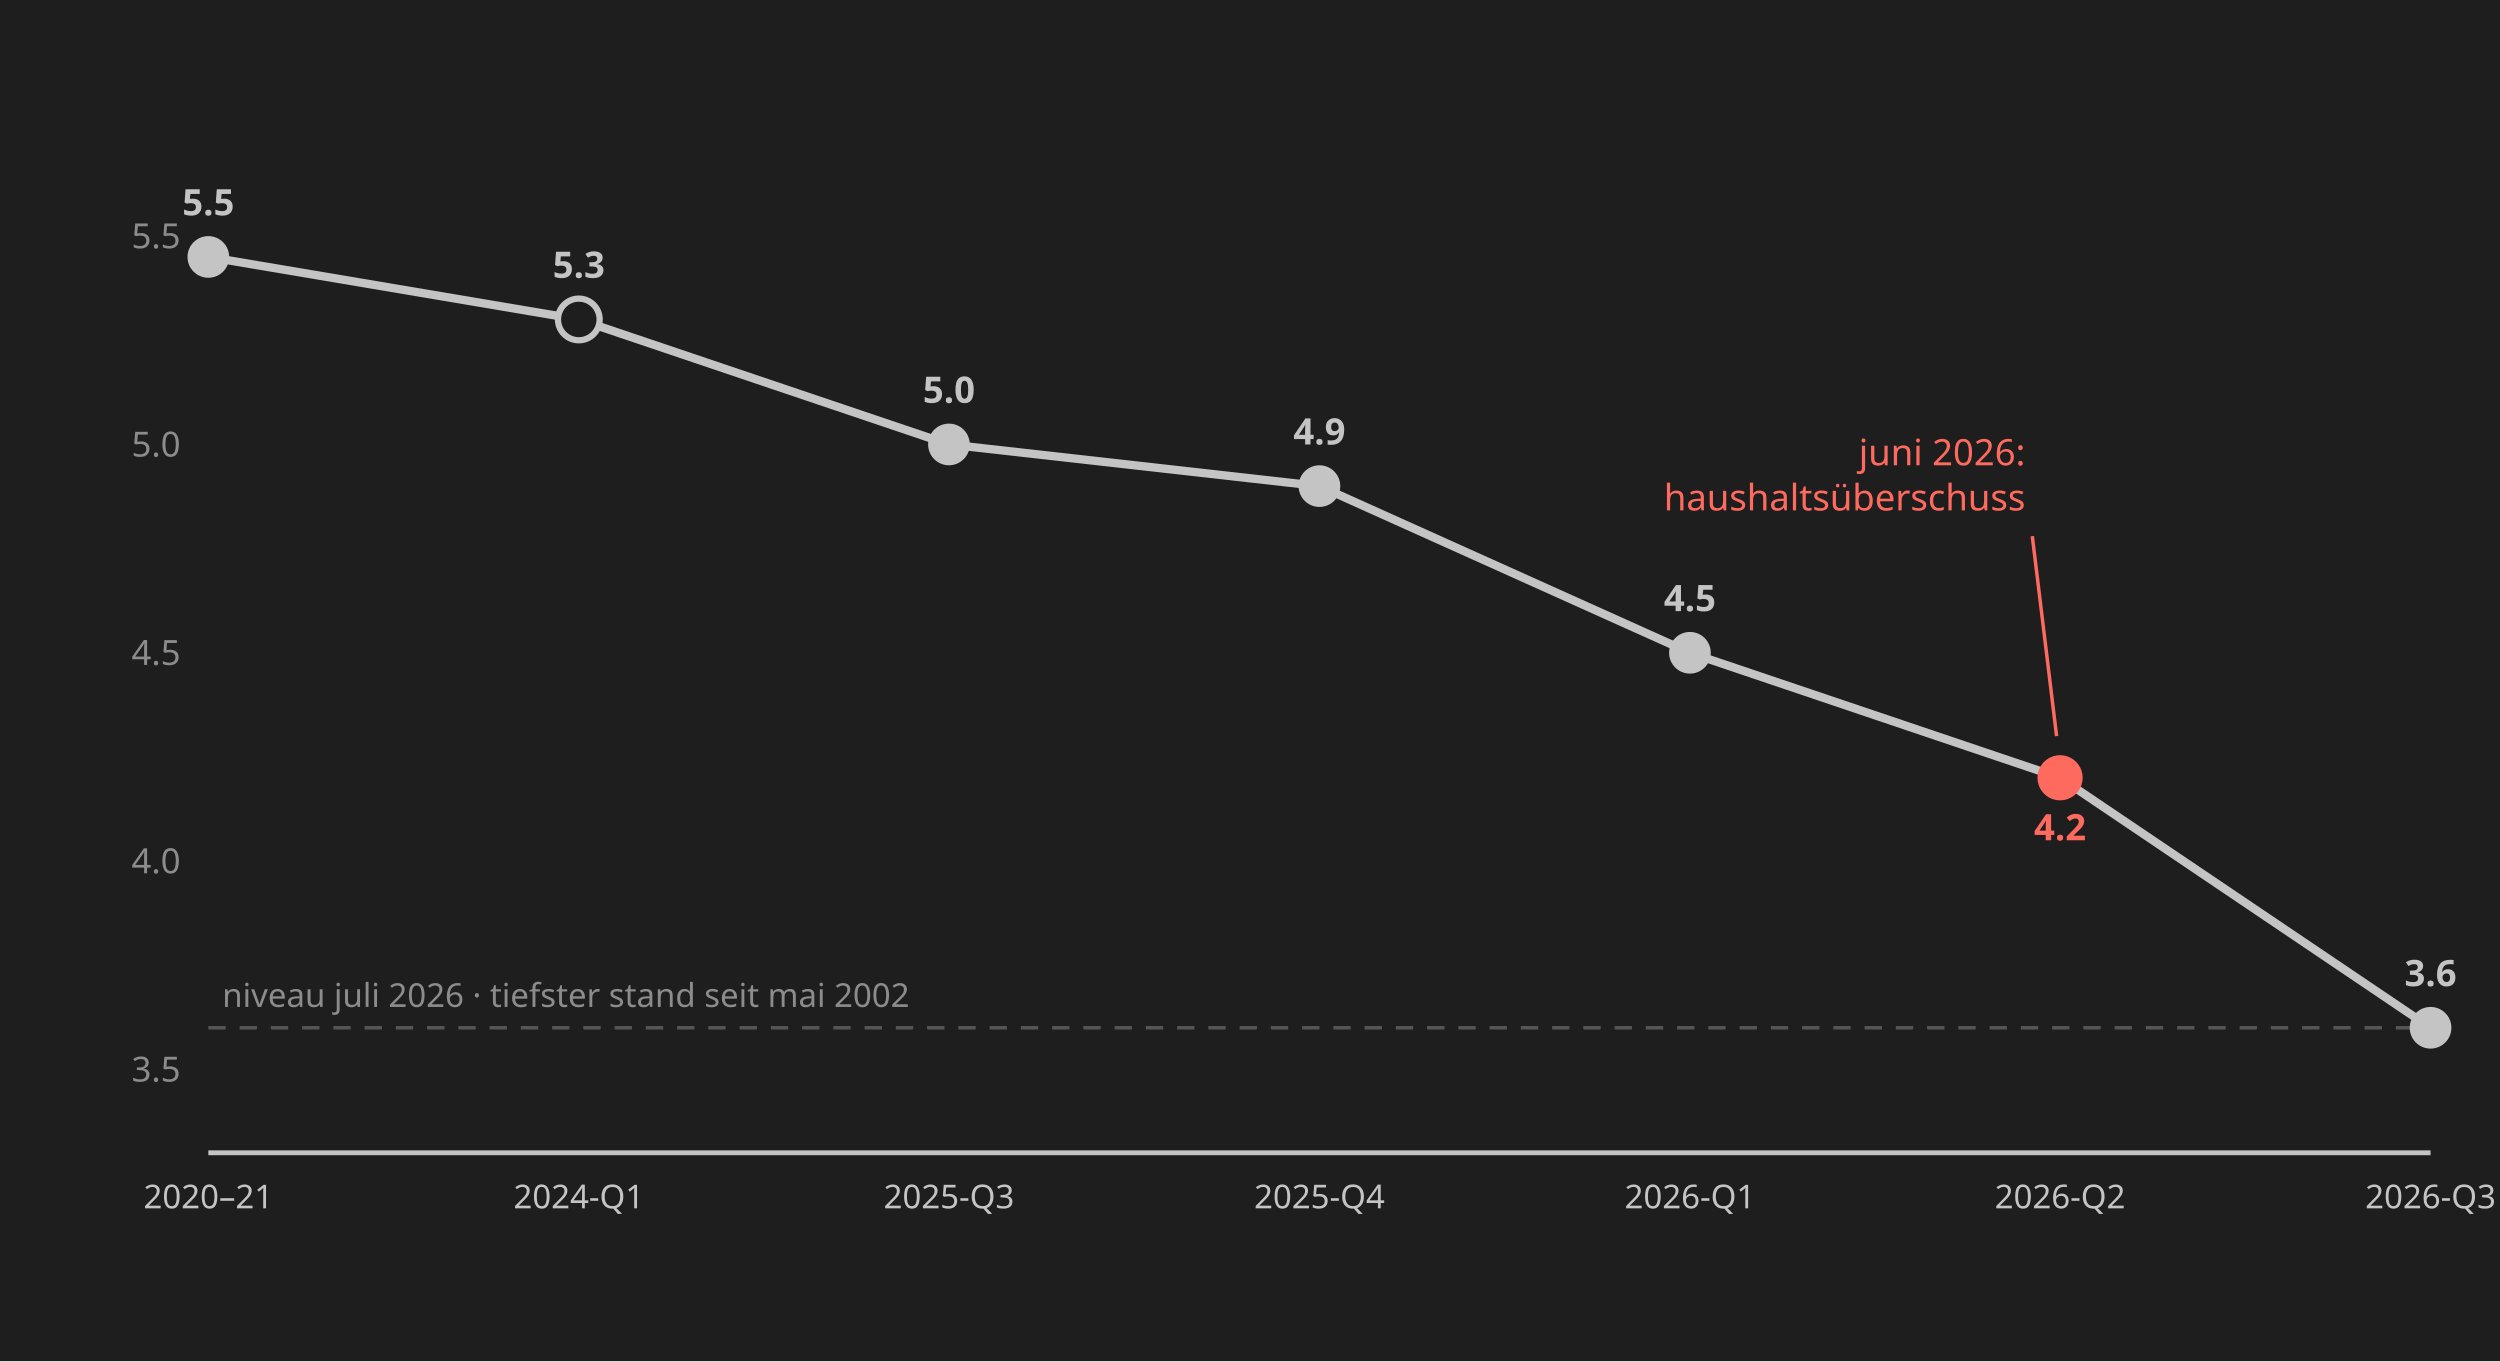
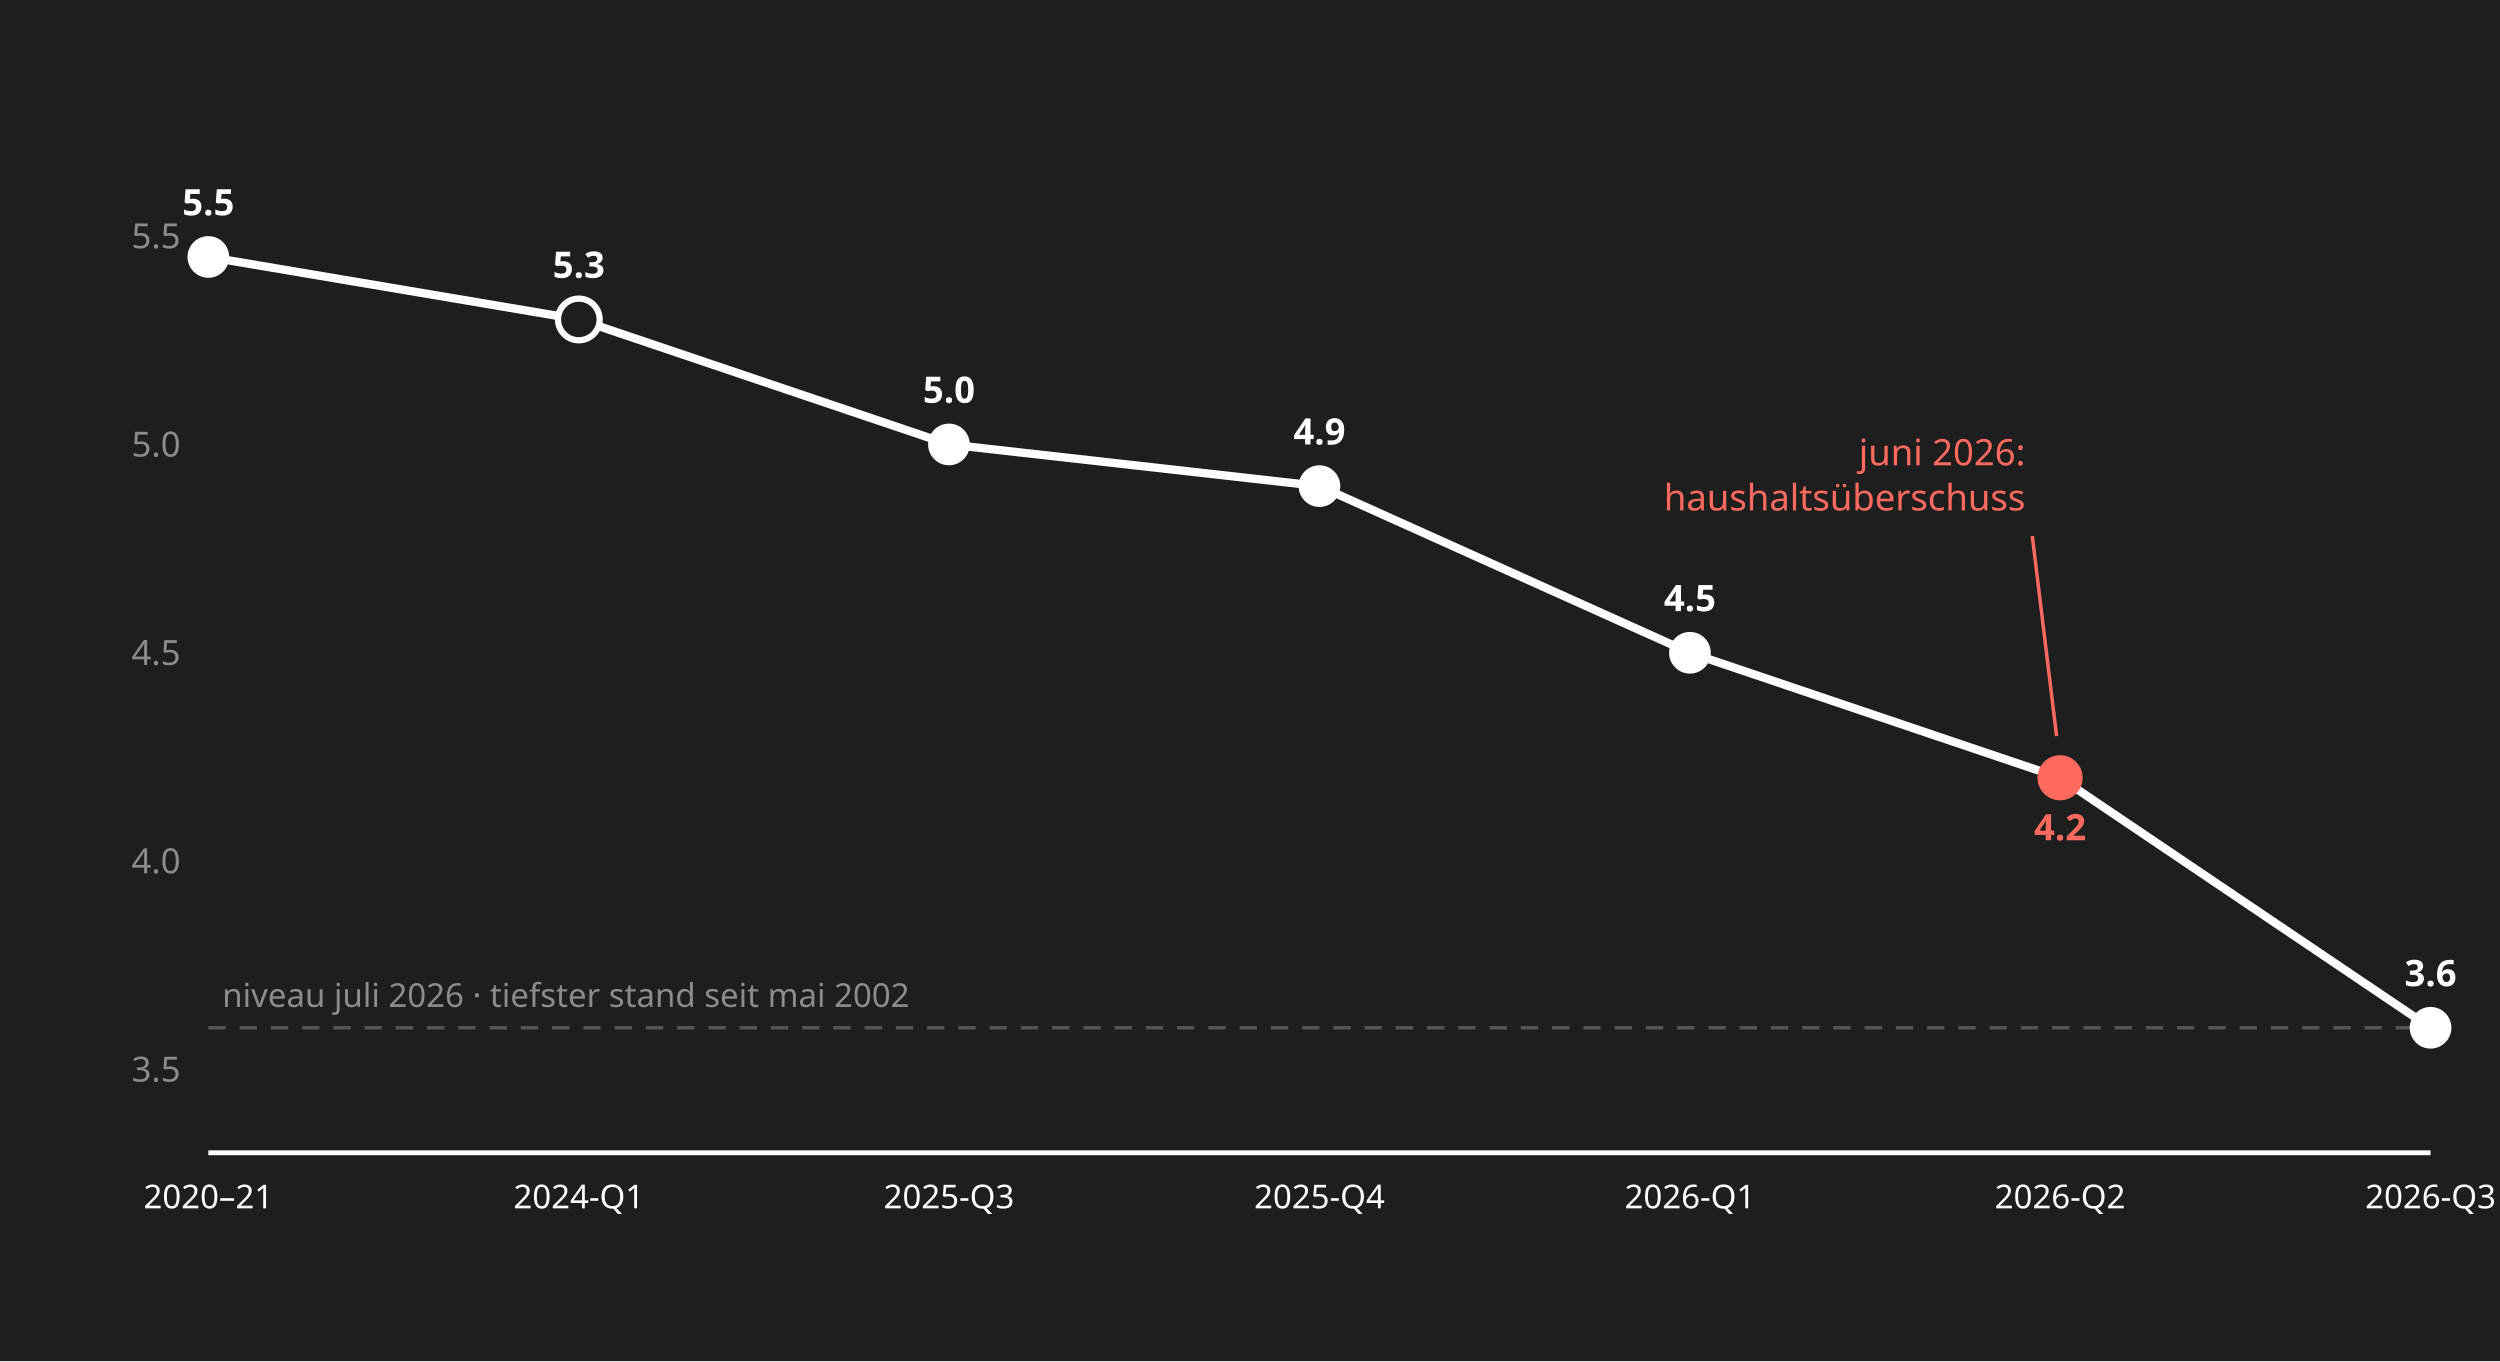
<svg xmlns="http://www.w3.org/2000/svg" viewBox="0 0 720 392" font-family="'Jost','Century Gothic',sans-serif">
  <rect x="0" y="0" width="720" height="392" fill="#1e1e1e" />
  <text x="52" y="311.5" font-size="10" fill="#8c8c8c" text-anchor="end">3.5</text>
  <text x="52" y="251.5" font-size="10" fill="#8c8c8c" text-anchor="end">4.0</text>
  <text x="52" y="191.5" font-size="10" fill="#8c8c8c" text-anchor="end">4.5</text>
  <text x="52" y="131.5" font-size="10" fill="#8c8c8c" text-anchor="end">5.0</text>
  <text x="52" y="71.5" font-size="10" fill="#8c8c8c" text-anchor="end">5.5</text>
  <line x1="60" y1="296.0" x2="700" y2="296.0" stroke="#555555" stroke-width="1" stroke-dasharray="5 4" />
  <text x="64" y="290.0" font-size="9.5" fill="#8c8c8c">niveau juli 2026 · tiefster stand seit mai 2002</text>
-   <line x1="60" y1="332.0" x2="700" y2="332.0" stroke="#c4c4c4" stroke-width="1.4" />
-   <polyline points="60.0,74.0 166.7,92.0 273.3,128.0 380.0,140.0 486.7,188.0 593.3,224.0 700.0,296.0" fill="none" stroke="#c4c4c4" stroke-width="2.4" />
-   <circle cx="60.0" cy="74.0" r="6" fill="#c4c4c4" />
-   <text x="60.0" y="62.0" font-size="10.5" fill="#c4c4c4" text-anchor="middle" font-weight="600">5.5</text>
-   <text x="60.0" y="348.0" font-size="9.5" fill="#c4c4c4" text-anchor="middle">2020–21</text>
-   <circle cx="166.7" cy="92.0" r="6" fill="#1e1e1e" stroke="#c4c4c4" stroke-width="1.8" />
-   <text x="166.7" y="80.0" font-size="10.5" fill="#c4c4c4" text-anchor="middle" font-weight="600">5.3</text>
-   <text x="166.7" y="348.0" font-size="9.5" fill="#c4c4c4" text-anchor="middle">2024-Q1</text>
-   <circle cx="273.3" cy="128.0" r="6" fill="#c4c4c4" />
-   <text x="273.3" y="116.0" font-size="10.5" fill="#c4c4c4" text-anchor="middle" font-weight="600">5.0</text>
-   <text x="273.3" y="348.0" font-size="9.5" fill="#c4c4c4" text-anchor="middle">2025-Q3</text>
-   <circle cx="380.0" cy="140.0" r="6" fill="#c4c4c4" />
-   <text x="380.0" y="128.0" font-size="10.5" fill="#c4c4c4" text-anchor="middle" font-weight="600">4.9</text>
-   <text x="380.0" y="348.0" font-size="9.5" fill="#c4c4c4" text-anchor="middle">2025-Q4</text>
-   <circle cx="486.7" cy="188.0" r="6" fill="#c4c4c4" />
-   <text x="486.7" y="176.0" font-size="10.5" fill="#c4c4c4" text-anchor="middle" font-weight="600">4.5</text>
-   <text x="486.7" y="348.0" font-size="9.5" fill="#c4c4c4" text-anchor="middle">2026-Q1</text>
+   <line x1="60" y1="332.0" x2="700" y2="332.0" stroke="#ffffff" stroke-width="1.4" />
+   <polyline points="60.0,74.0 166.7,92.0 273.3,128.0 380.0,140.0 486.7,188.0 593.3,224.0 700.0,296.0" fill="none" stroke="#ffffff" stroke-width="2.4" />
+   <circle cx="60.0" cy="74.0" r="6" fill="#ffffff" />
+   <text x="60.0" y="62.0" font-size="10.5" fill="#ffffff" text-anchor="middle" font-weight="600">5.5</text>
+   <text x="60.0" y="348.0" font-size="9.5" fill="#ffffff" text-anchor="middle">2020–21</text>
+   <circle cx="166.7" cy="92.0" r="6" fill="#1e1e1e" stroke="#ffffff" stroke-width="1.8" />
+   <text x="166.7" y="80.0" font-size="10.5" fill="#ffffff" text-anchor="middle" font-weight="600">5.3</text>
+   <text x="166.7" y="348.0" font-size="9.5" fill="#ffffff" text-anchor="middle">2024-Q1</text>
+   <circle cx="273.3" cy="128.0" r="6" fill="#ffffff" />
+   <text x="273.3" y="116.0" font-size="10.5" fill="#ffffff" text-anchor="middle" font-weight="600">5.0</text>
+   <text x="273.3" y="348.0" font-size="9.5" fill="#ffffff" text-anchor="middle">2025-Q3</text>
+   <circle cx="380.0" cy="140.0" r="6" fill="#ffffff" />
+   <text x="380.0" y="128.0" font-size="10.5" fill="#ffffff" text-anchor="middle" font-weight="600">4.9</text>
+   <text x="380.0" y="348.0" font-size="9.5" fill="#ffffff" text-anchor="middle">2025-Q4</text>
+   <circle cx="486.7" cy="188.0" r="6" fill="#ffffff" />
+   <text x="486.7" y="176.0" font-size="10.5" fill="#ffffff" text-anchor="middle" font-weight="600">4.5</text>
+   <text x="486.7" y="348.0" font-size="9.5" fill="#ffffff" text-anchor="middle">2026-Q1</text>
  <circle cx="593.3" cy="224.0" r="6.5" fill="#ff6a5e" />
  <text x="593.3" y="242.0" font-size="10.5" fill="#ff6a5e" text-anchor="middle" font-weight="600">4.2</text>
-   <text x="593.3" y="348.0" font-size="9.5" fill="#c4c4c4" text-anchor="middle">2026-Q2</text>
-   <circle cx="700.0" cy="296.0" r="6" fill="#c4c4c4" />
-   <text x="700.0" y="284.0" font-size="10.5" fill="#c4c4c4" text-anchor="middle" font-weight="600">3.6</text>
-   <text x="700.0" y="348.0" font-size="9.5" fill="#c4c4c4" text-anchor="middle">2026-Q3</text>
+   <text x="593.3" y="348.0" font-size="9.5" fill="#ffffff" text-anchor="middle">2026-Q2</text>
+   <circle cx="700.0" cy="296.0" r="6" fill="#ffffff" />
+   <text x="700.0" y="284.0" font-size="10.5" fill="#ffffff" text-anchor="middle" font-weight="600">3.6</text>
+   <text x="700.0" y="348.0" font-size="9.5" fill="#ffffff" text-anchor="middle">2026-Q3</text>
  <text x="583.3" y="134.0" font-size="10.5" fill="#ff6a5e" text-anchor="end">juni 2026:</text>
  <text x="583.3" y="147.0" font-size="10.5" fill="#ff6a5e" text-anchor="end">haushaltsüberschuss</text>
  <line x1="585.3" y1="154.4" x2="592.3" y2="212.0" stroke="#ff6a5e" stroke-width="1" />
</svg>
